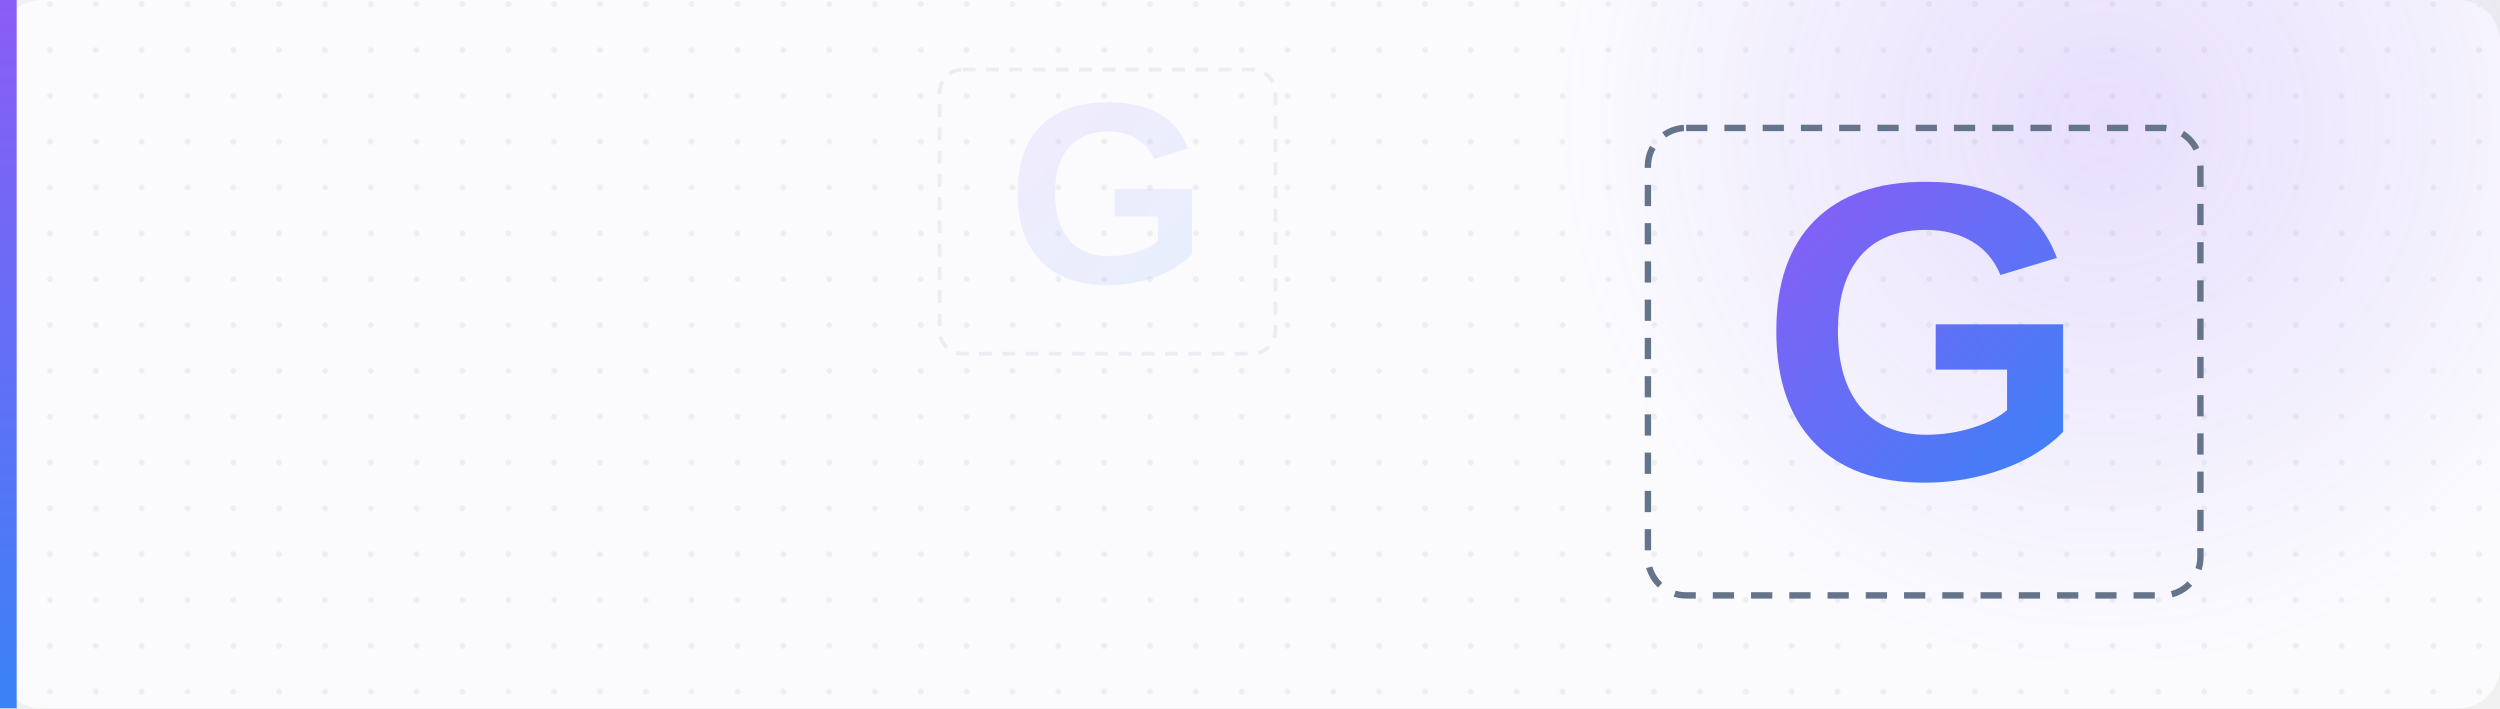
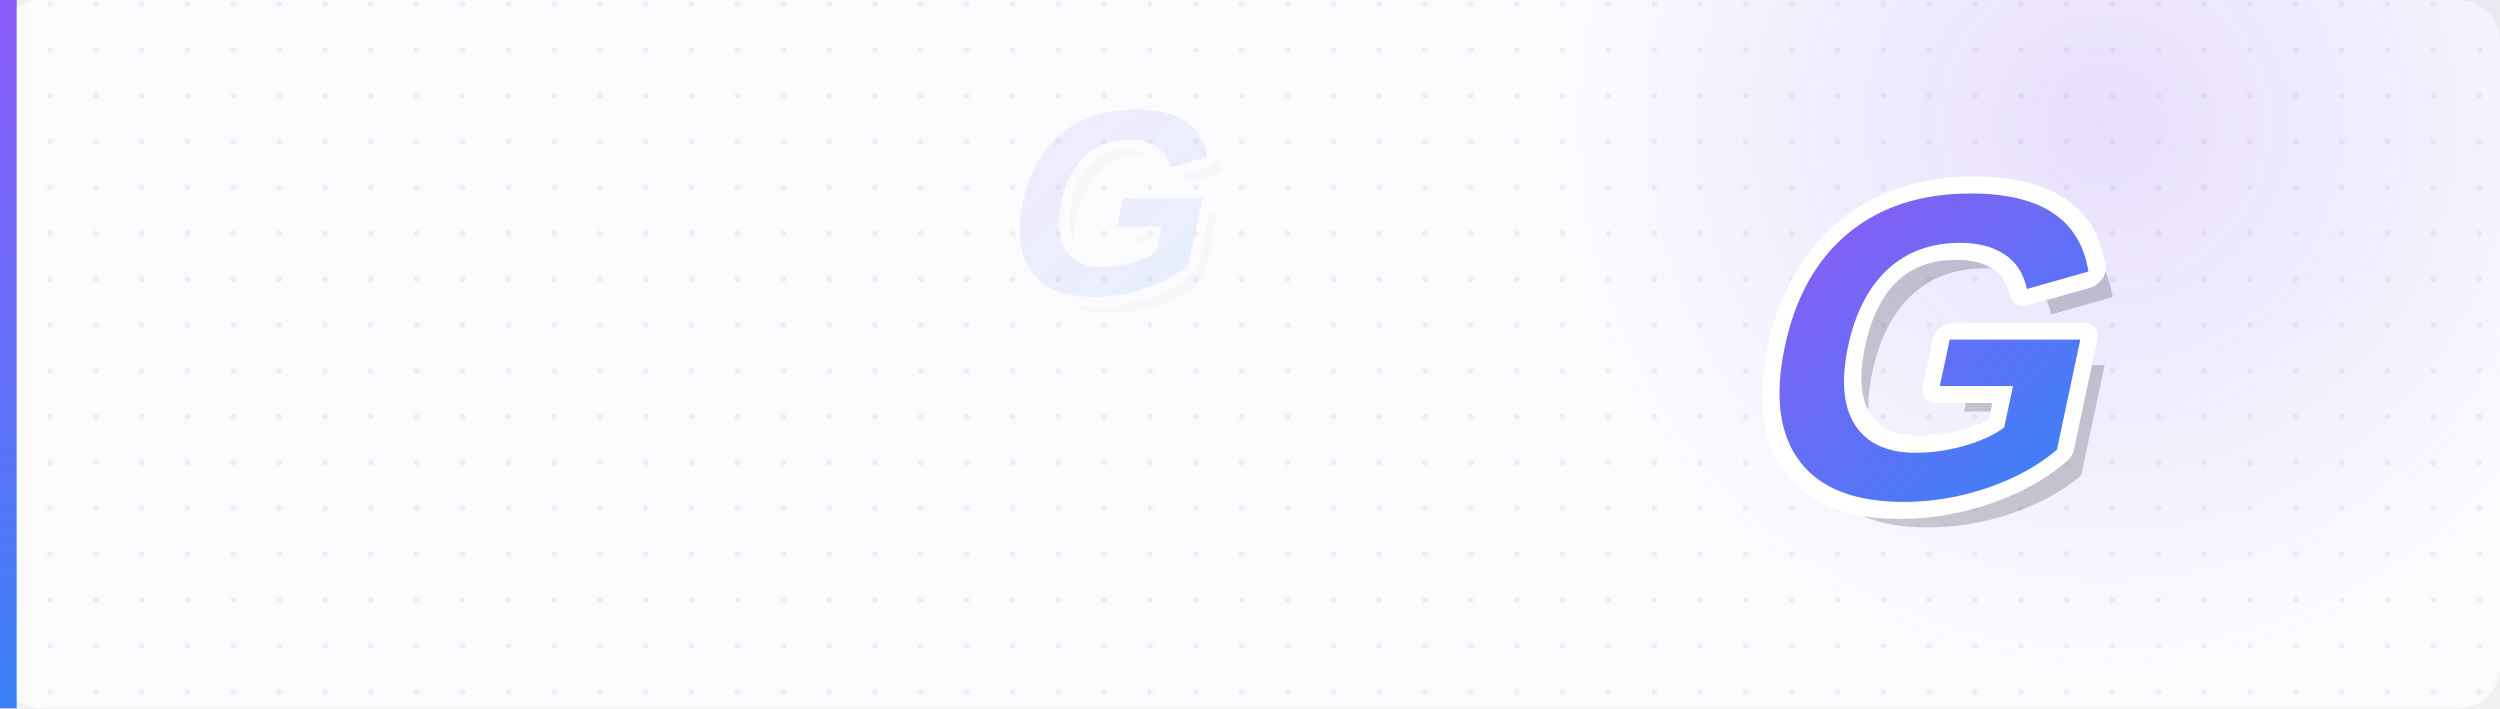
<svg xmlns="http://www.w3.org/2000/svg" viewBox="0 0 1200 340" width="1200" height="340" role="img">
  <defs>
    <linearGradient id="ghfrimprim" x1="0" y1="0" x2="1" y2="1">
      <stop offset="0" stop-color="#8b5cf6" />
      <stop offset="1" stop-color="#3b82f6" />
    </linearGradient>
    <linearGradient id="gvhfrimprim" x1="0" y1="0" x2="0" y2="1">
      <stop offset="0" stop-color="#8b5cf6" />
      <stop offset="1" stop-color="#3b82f6" />
    </linearGradient>
    <radialGradient id="glowhfrimprim" cx="0.5" cy="0.5" r="0.5">
      <stop offset="0" stop-color="#8b5cf6" stop-opacity="0.18" />
      <stop offset="1" stop-color="#8b5cf6" stop-opacity="0" />
    </radialGradient>
    <pattern id="dotshfrimprim" width="22" height="22" patternUnits="userSpaceOnUse">
      <circle cx="2" cy="2" r="1.4" fill="#1a1a2e" opacity="0.06" />
    </pattern>
  </defs>
  <rect width="1200" height="340" rx="20" fill="#FBFBFE" />
  <rect width="1200" height="340" rx="20" fill="url(#dotshfrimprim)" />
  <circle cx="1010" cy="60" r="260" fill="url(#glowhfrimprim)" />
  <rect x="0" y="0" width="8" height="340" fill="url(#gvhfrimprim)" />
  <g transform="translate(740 -10) scale(1.02)">
-     <rect x="50" y="70" width="260" height="220" rx="18" fill="none" stroke="#64748b" stroke-width="3" stroke-dasharray="10 8" />
-     <text x="180" y="235" font-family="Liberation Sans, DejaVu Sans, sans-serif" font-size="200" font-weight="800" fill="url(#ghfrimprim)" text-anchor="middle">G</text>
+     <g transform="translate(180 200) skewX(-12) translate(-180 -200)">
+       <text x="194" y="256" font-family="Liberation Sans, DejaVu Sans, sans-serif" font-size="205" font-weight="800" fill="#1a1a2e" opacity="0.22" text-anchor="middle">G</text>
+       <text x="180" y="244" font-family="Liberation Sans, DejaVu Sans, sans-serif" font-size="205" font-weight="800" fill="url(#ghfrimprim)" stroke="#fff" stroke-width="16" paint-order="stroke" stroke-linejoin="round" text-anchor="middle">G</text>
+     </g>
  </g>
  <g transform="translate(420 -10) scale(0.62)" opacity="0.10">
-     <rect x="50" y="70" width="260" height="220" rx="18" fill="none" stroke="#64748b" stroke-width="3" stroke-dasharray="10 8" />
-     <text x="180" y="235" font-family="Liberation Sans, DejaVu Sans, sans-serif" font-size="200" font-weight="800" fill="url(#ghfrimprim)" text-anchor="middle">G</text>
+     <g transform="translate(180 200) skewX(-12) translate(-180 -200)">
+       <text x="194" y="256" font-family="Liberation Sans, DejaVu Sans, sans-serif" font-size="205" font-weight="800" fill="#1a1a2e" opacity="0.22" text-anchor="middle">G</text>
+       <text x="180" y="244" font-family="Liberation Sans, DejaVu Sans, sans-serif" font-size="205" font-weight="800" fill="url(#ghfrimprim)" stroke="#fff" stroke-width="16" paint-order="stroke" stroke-linejoin="round" text-anchor="middle">G</text>
+     </g>
  </g>
</svg>
